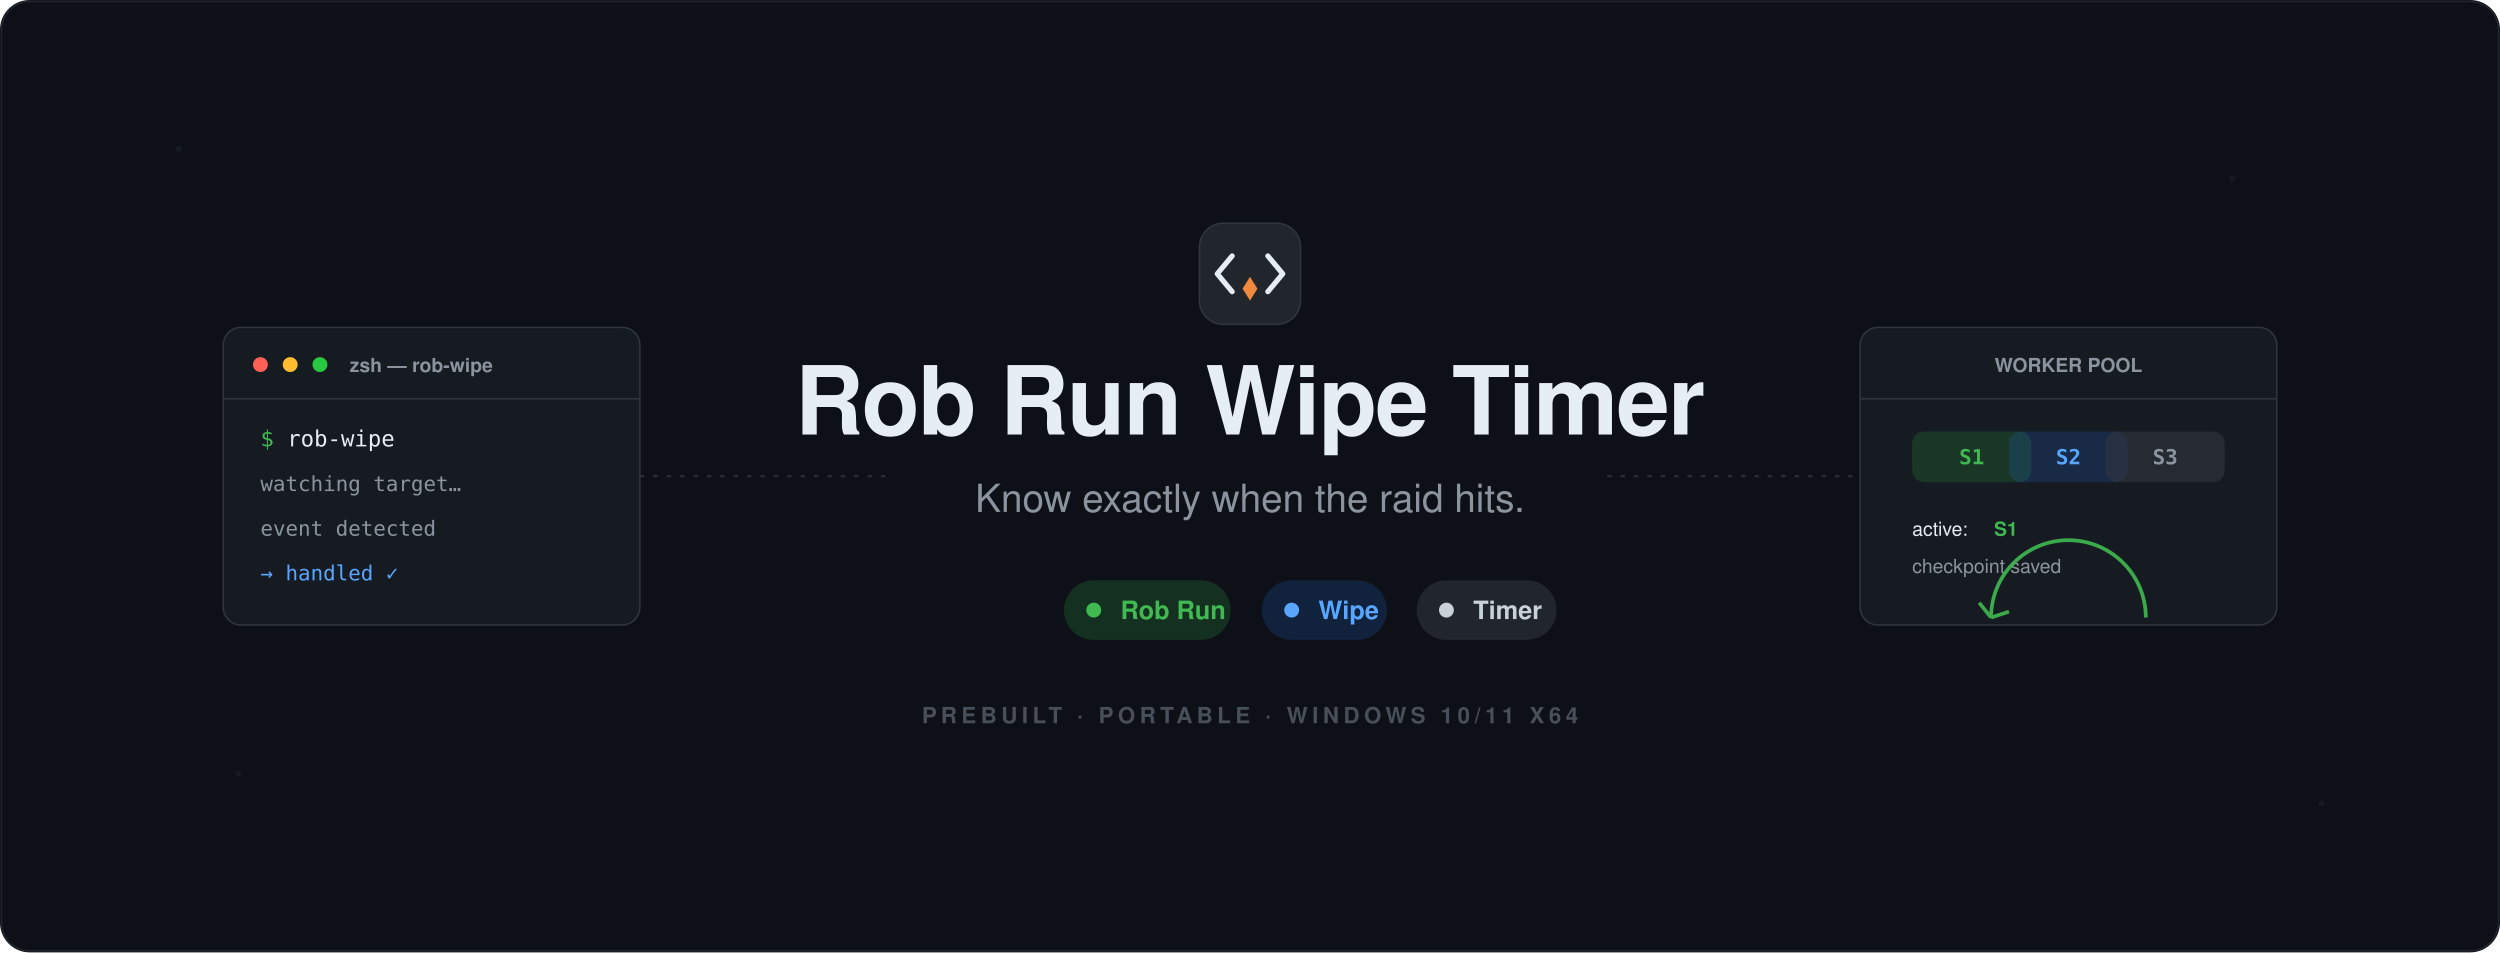
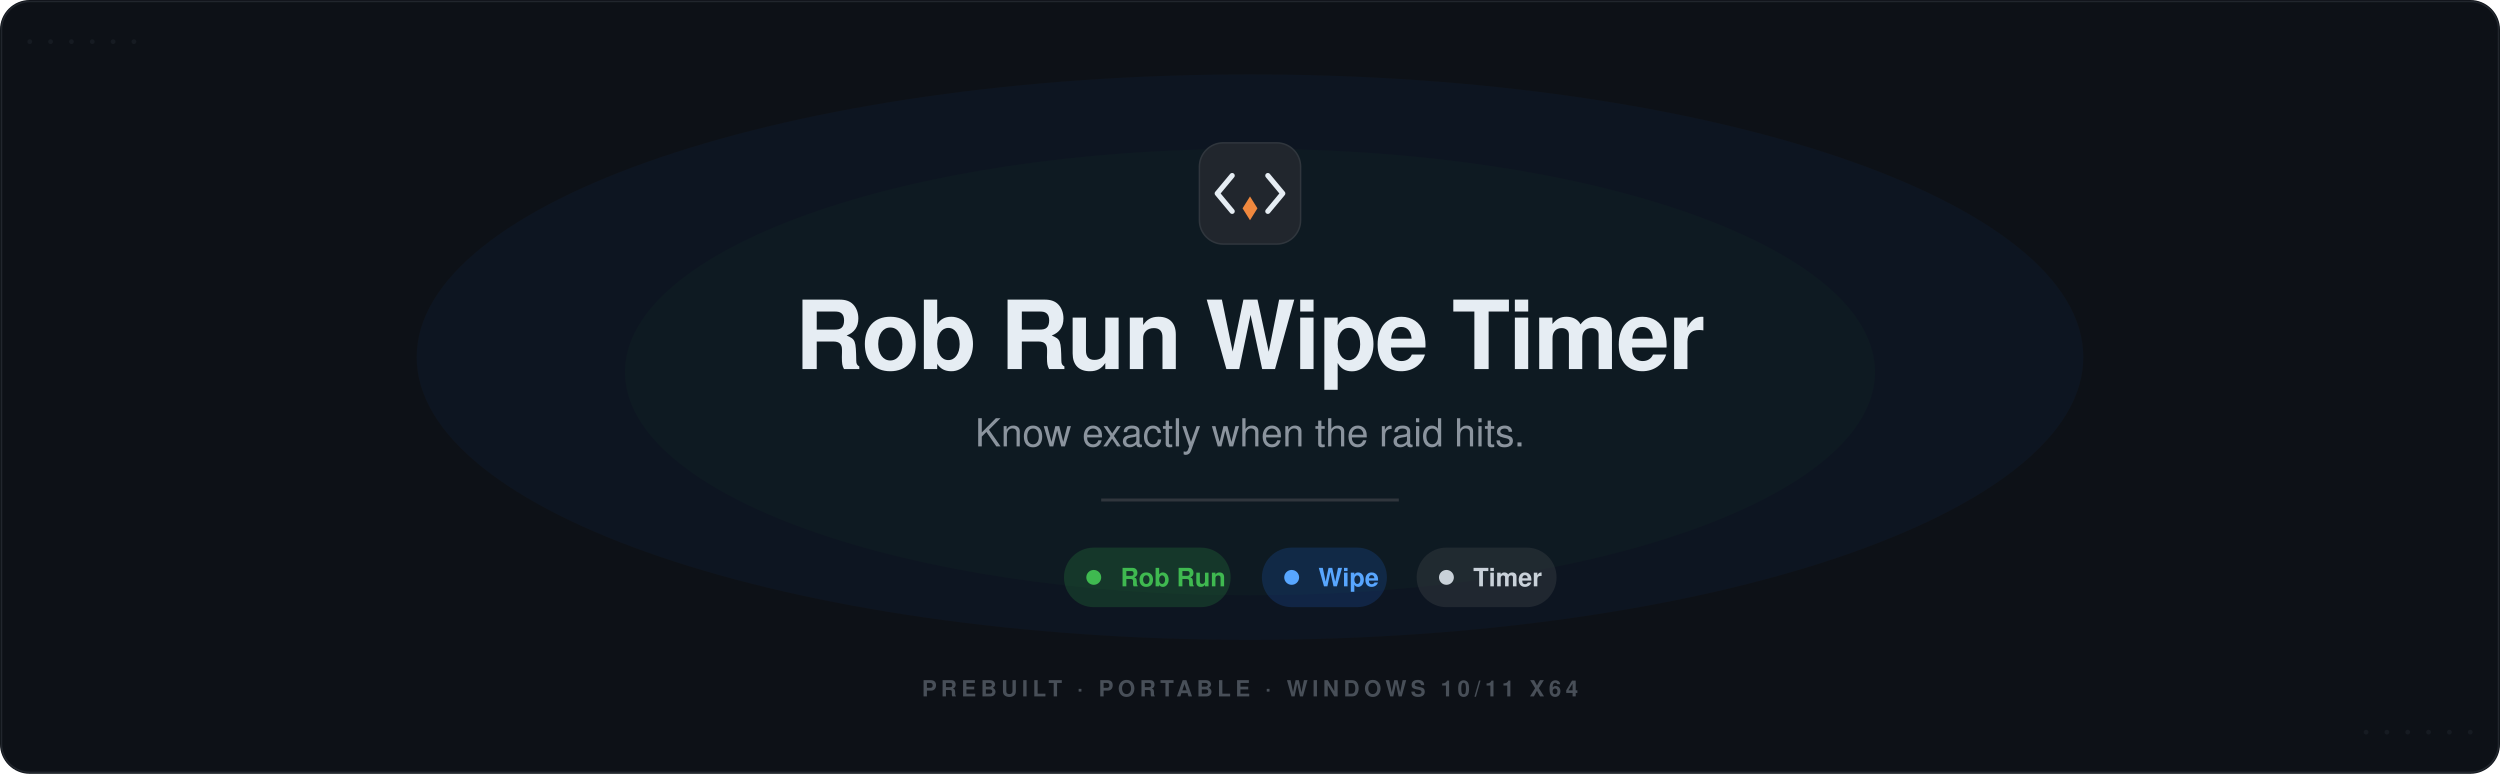
- <svg xmlns="http://www.w3.org/2000/svg" width="1680" height="640" viewBox="0 0 1680 640" fill="none" font-family="Segoe UI, Helvetica, Arial, sans-serif">
-   <rect width="1680" height="640" rx="20" fill="#0d1117" />
-   <rect x="1" y="1" width="1678" height="638" rx="19" fill="none" stroke="#21262d" />
+ <svg xmlns="http://www.w3.org/2000/svg" width="1680" height="520" viewBox="0 0 1680 520" fill="none" font-family="Segoe UI, Helvetica, Arial, sans-serif">
+   <rect width="1680" height="520" rx="20" fill="#0d1117" />
+   <rect x="1" y="1" width="1678" height="518" rx="19" fill="none" stroke="#21262d" />
+   <ellipse cx="840" cy="240" rx="560" ry="190" fill="#1f6feb" opacity="0.05" />
+   <ellipse cx="840" cy="250" rx="420" ry="150" fill="#238636" opacity="0.05" />
  <g fill="#161b22">
-     <circle cx="120" cy="100" r="2" />
-     <circle cx="1560" cy="540" r="2" />
-     <circle cx="1500" cy="120" r="2" />
-     <circle cx="160" cy="520" r="2" />
+     <circle cx="20" cy="28" r="1.6" />
+     <circle cx="34" cy="28" r="1.6" />
+     <circle cx="48" cy="28" r="1.6" />
+     <circle cx="62" cy="28" r="1.6" />
+     <circle cx="76" cy="28" r="1.6" />
+     <circle cx="90" cy="28" r="1.6" />
+     <circle cx="1660" cy="492" r="1.6" />
+     <circle cx="1646" cy="492" r="1.6" />
+     <circle cx="1632" cy="492" r="1.6" />
+     <circle cx="1618" cy="492" r="1.6" />
+     <circle cx="1604" cy="492" r="1.6" />
+     <circle cx="1590" cy="492" r="1.6" />
  </g>
  <g>
-     <rect x="150" y="220" width="280" height="200" rx="12" fill="#161b22" stroke="#30363d" />
-     <circle cx="175" cy="245" r="5" fill="#ff5f57" />
-     <circle cx="195" cy="245" r="5" fill="#febc2e" />
-     <circle cx="215" cy="245" r="5" fill="#28c840" />
-     <text x="235" y="250" fill="#8b949e" font-size="13" font-weight="600">zsh — rob-wipe</text>
-     <line x1="150" y1="268" x2="430" y2="268" stroke="#30363d" />
-     <text x="175" y="300" font-family="Menlo, Consolas, monospace" font-size="15" fill="#3fb950">$</text>
-     <text x="193" y="300" font-family="Menlo, Consolas, monospace" font-size="15" fill="#e6edf3">rob-wipe</text>
-     <text x="175" y="330" font-family="Menlo, Consolas, monospace" font-size="14" fill="#8b949e">watching target…</text>
-     <text x="175" y="360" font-family="Menlo, Consolas, monospace" font-size="14" fill="#8b949e">event detected</text>
-     <text x="175" y="390" font-family="Menlo, Consolas, monospace" font-size="14" fill="#58a6ff">→ handled ✓</text>
+     <rect x="806" y="96" width="68" height="68" rx="16" fill="#21262d" stroke="#30363d" />
+     <path d="M 828 118 l -10 12 l 10 12" stroke="#e6edf3" stroke-width="3.5" stroke-linecap="round" stroke-linejoin="round" fill="none" />
+     <path d="M 852 118 l 10 12 l -10 12" stroke="#e6edf3" stroke-width="3.5" stroke-linecap="round" stroke-linejoin="round" fill="none" />
+     <path d="M 840 132 l 5 8 l -5 8 l -5 -8 z" fill="#f0883e" />
  </g>
-   <g>
-     <rect x="1250" y="220" width="280" height="200" rx="12" fill="#161b22" stroke="#30363d" />
-     <text x="1390" y="250" text-anchor="middle" fill="#8b949e" font-size="13" font-weight="600">WORKER POOL</text>
-     <line x1="1250" y1="268" x2="1530" y2="268" stroke="#30363d" />
-     <rect x="1285" y="290" width="80" height="34" rx="8" fill="#238636" opacity="0.25" />
-     <text x="1325" y="312" text-anchor="middle" fill="#3fb950" font-size="14" font-weight="700" font-family="Menlo, Consolas, monospace">S1</text>
-     <rect x="1350" y="290" width="80" height="34" rx="8" fill="#1f6feb" opacity="0.18" />
-     <text x="1390" y="312" text-anchor="middle" fill="#58a6ff" font-size="14" font-weight="700" font-family="Menlo, Consolas, monospace">S2</text>
-     <rect x="1415" y="290" width="80" height="34" rx="8" fill="#30363d" opacity="0.6" />
-     <text x="1455" y="312" text-anchor="middle" fill="#8b949e" font-size="14" font-weight="700" font-family="Menlo, Consolas, monospace">S3</text>
-     <text x="1285" y="360" fill="#e6edf3" font-size="13">active:</text>
-     <text x="1340" y="360" fill="#3fb950" font-size="13" font-weight="700">S1</text>
-     <text x="1285" y="385" fill="#8b949e" font-size="13">checkpoint saved</text>
-     <g stroke="#3fb950" stroke-width="2.5" fill="none" opacity="0.9">
-       <path d="M 1338 415 A 44 44 0 1 1 1442 415" />
-       <path d="M 1338 415 l -8 -10 M 1338 415 l 12 -4" />
-     </g>
-   </g>
-   <g stroke="#30363d" stroke-width="1.5" stroke-dasharray="3 6" opacity="0.8">
-     <line x1="430" y1="320" x2="600" y2="320" />
-     <line x1="1080" y1="320" x2="1250" y2="320" />
-   </g>
-   <g>
-     <rect x="806" y="150" width="68" height="68" rx="16" fill="#21262d" stroke="#30363d" />
-     <path d="M 828 172 l -10 12 l 10 12" stroke="#e6edf3" stroke-width="3.5" stroke-linecap="round" stroke-linejoin="round" fill="none" />
-     <path d="M 852 172 l 10 12 l -10 12" stroke="#e6edf3" stroke-width="3.5" stroke-linecap="round" stroke-linejoin="round" fill="none" />
-     <path d="M 840 186 l 5 8 l -5 8 l -5 -8 z" fill="#f0883e" />
-   </g>
-   <text x="840" y="292" text-anchor="middle" fill="#e6edf3" font-size="64" font-weight="800" letter-spacing="-1">Rob Run Wipe Timer</text>
-   <text x="840" y="344" text-anchor="middle" fill="#8b949e" font-size="26" font-weight="500">Know exactly when the raid hits.</text>
-   <rect x="715" y="390" width="112" height="40" rx="20" fill="#2ea043" opacity="0.22" />
-   <circle cx="735" cy="410" r="5" fill="#3fb950" />
-   <text x="753" y="416" fill="#3fb950" font-size="17" font-weight="600">Rob Run</text>
-   <rect x="848" y="390" width="84" height="40" rx="20" fill="#1f6feb" opacity="0.18" />
-   <circle cx="868" cy="410" r="5" fill="#58a6ff" />
-   <text x="886" y="416" fill="#58a6ff" font-size="17" font-weight="600">Wipe</text>
-   <rect x="952" y="390" width="94" height="40" rx="20" fill="#30363d" opacity="0.55" />
-   <circle cx="972" cy="410" r="5" fill="#c9d1d9" />
-   <text x="990" y="416" fill="#c9d1d9" font-size="17" font-weight="600">Timer</text>
-   <text x="840" y="486" text-anchor="middle" fill="#484f58" font-size="15" font-weight="600" letter-spacing="3">PREBUILT · PORTABLE · WINDOWS 10/11 X64</text>
+   <text x="840" y="248" text-anchor="middle" fill="#e6edf3" font-size="64" font-weight="800" letter-spacing="-1">Rob Run Wipe Timer</text>
+   <text x="840" y="300" text-anchor="middle" fill="#8b949e" font-size="26" font-weight="500">Know exactly when the raid hits.</text>
+   <line x1="740" y1="336" x2="940" y2="336" stroke="#30363d" stroke-width="2" />
+   <rect x="715" y="368" width="112" height="40" rx="20" fill="#2ea043" opacity="0.22" />
+   <circle cx="735" cy="388" r="5" fill="#3fb950" />
+   <text x="753" y="394" fill="#3fb950" font-size="17" font-weight="600">Rob Run</text>
+   <rect x="848" y="368" width="84" height="40" rx="20" fill="#1f6feb" opacity="0.18" />
+   <circle cx="868" cy="388" r="5" fill="#58a6ff" />
+   <text x="886" y="394" fill="#58a6ff" font-size="17" font-weight="600">Wipe</text>
+   <rect x="952" y="368" width="94" height="40" rx="20" fill="#30363d" opacity="0.55" />
+   <circle cx="972" cy="388" r="5" fill="#c9d1d9" />
+   <text x="990" y="394" fill="#c9d1d9" font-size="17" font-weight="600">Timer</text>
+   <text x="840" y="468" text-anchor="middle" fill="#484f58" font-size="15" font-weight="600" letter-spacing="3">PREBUILT · PORTABLE · WINDOWS 10/11 X64</text>
</svg>
